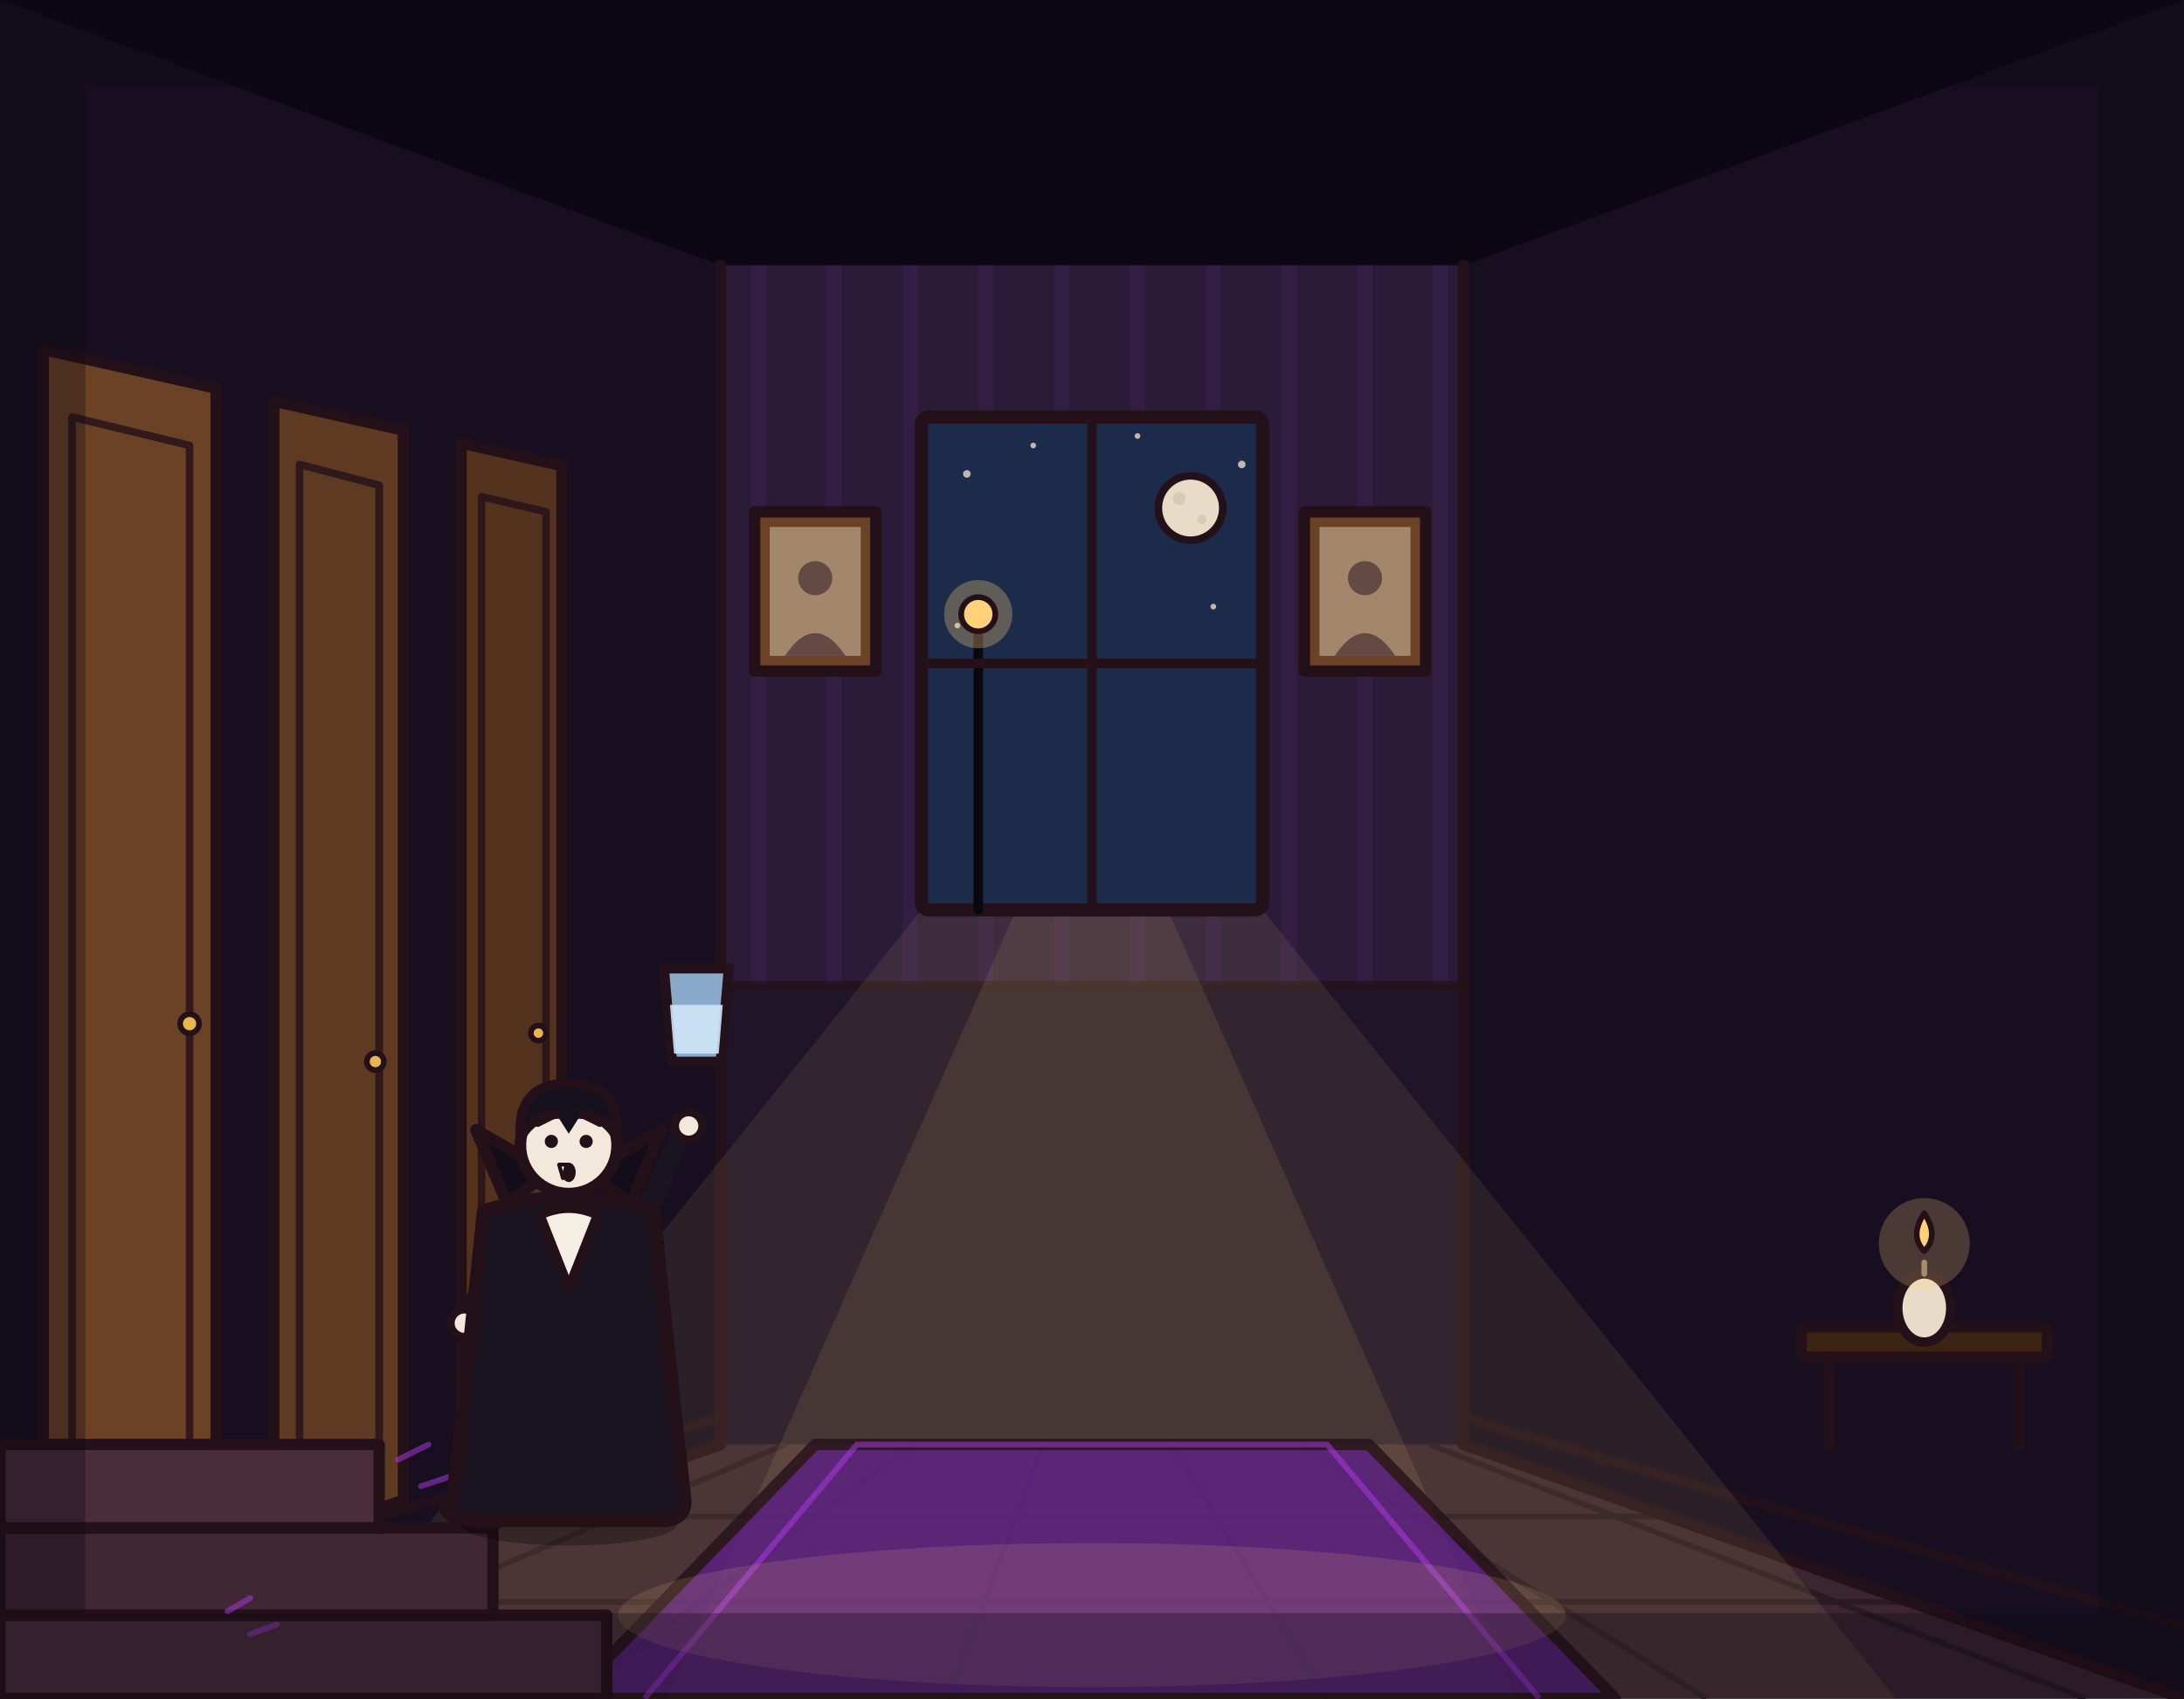
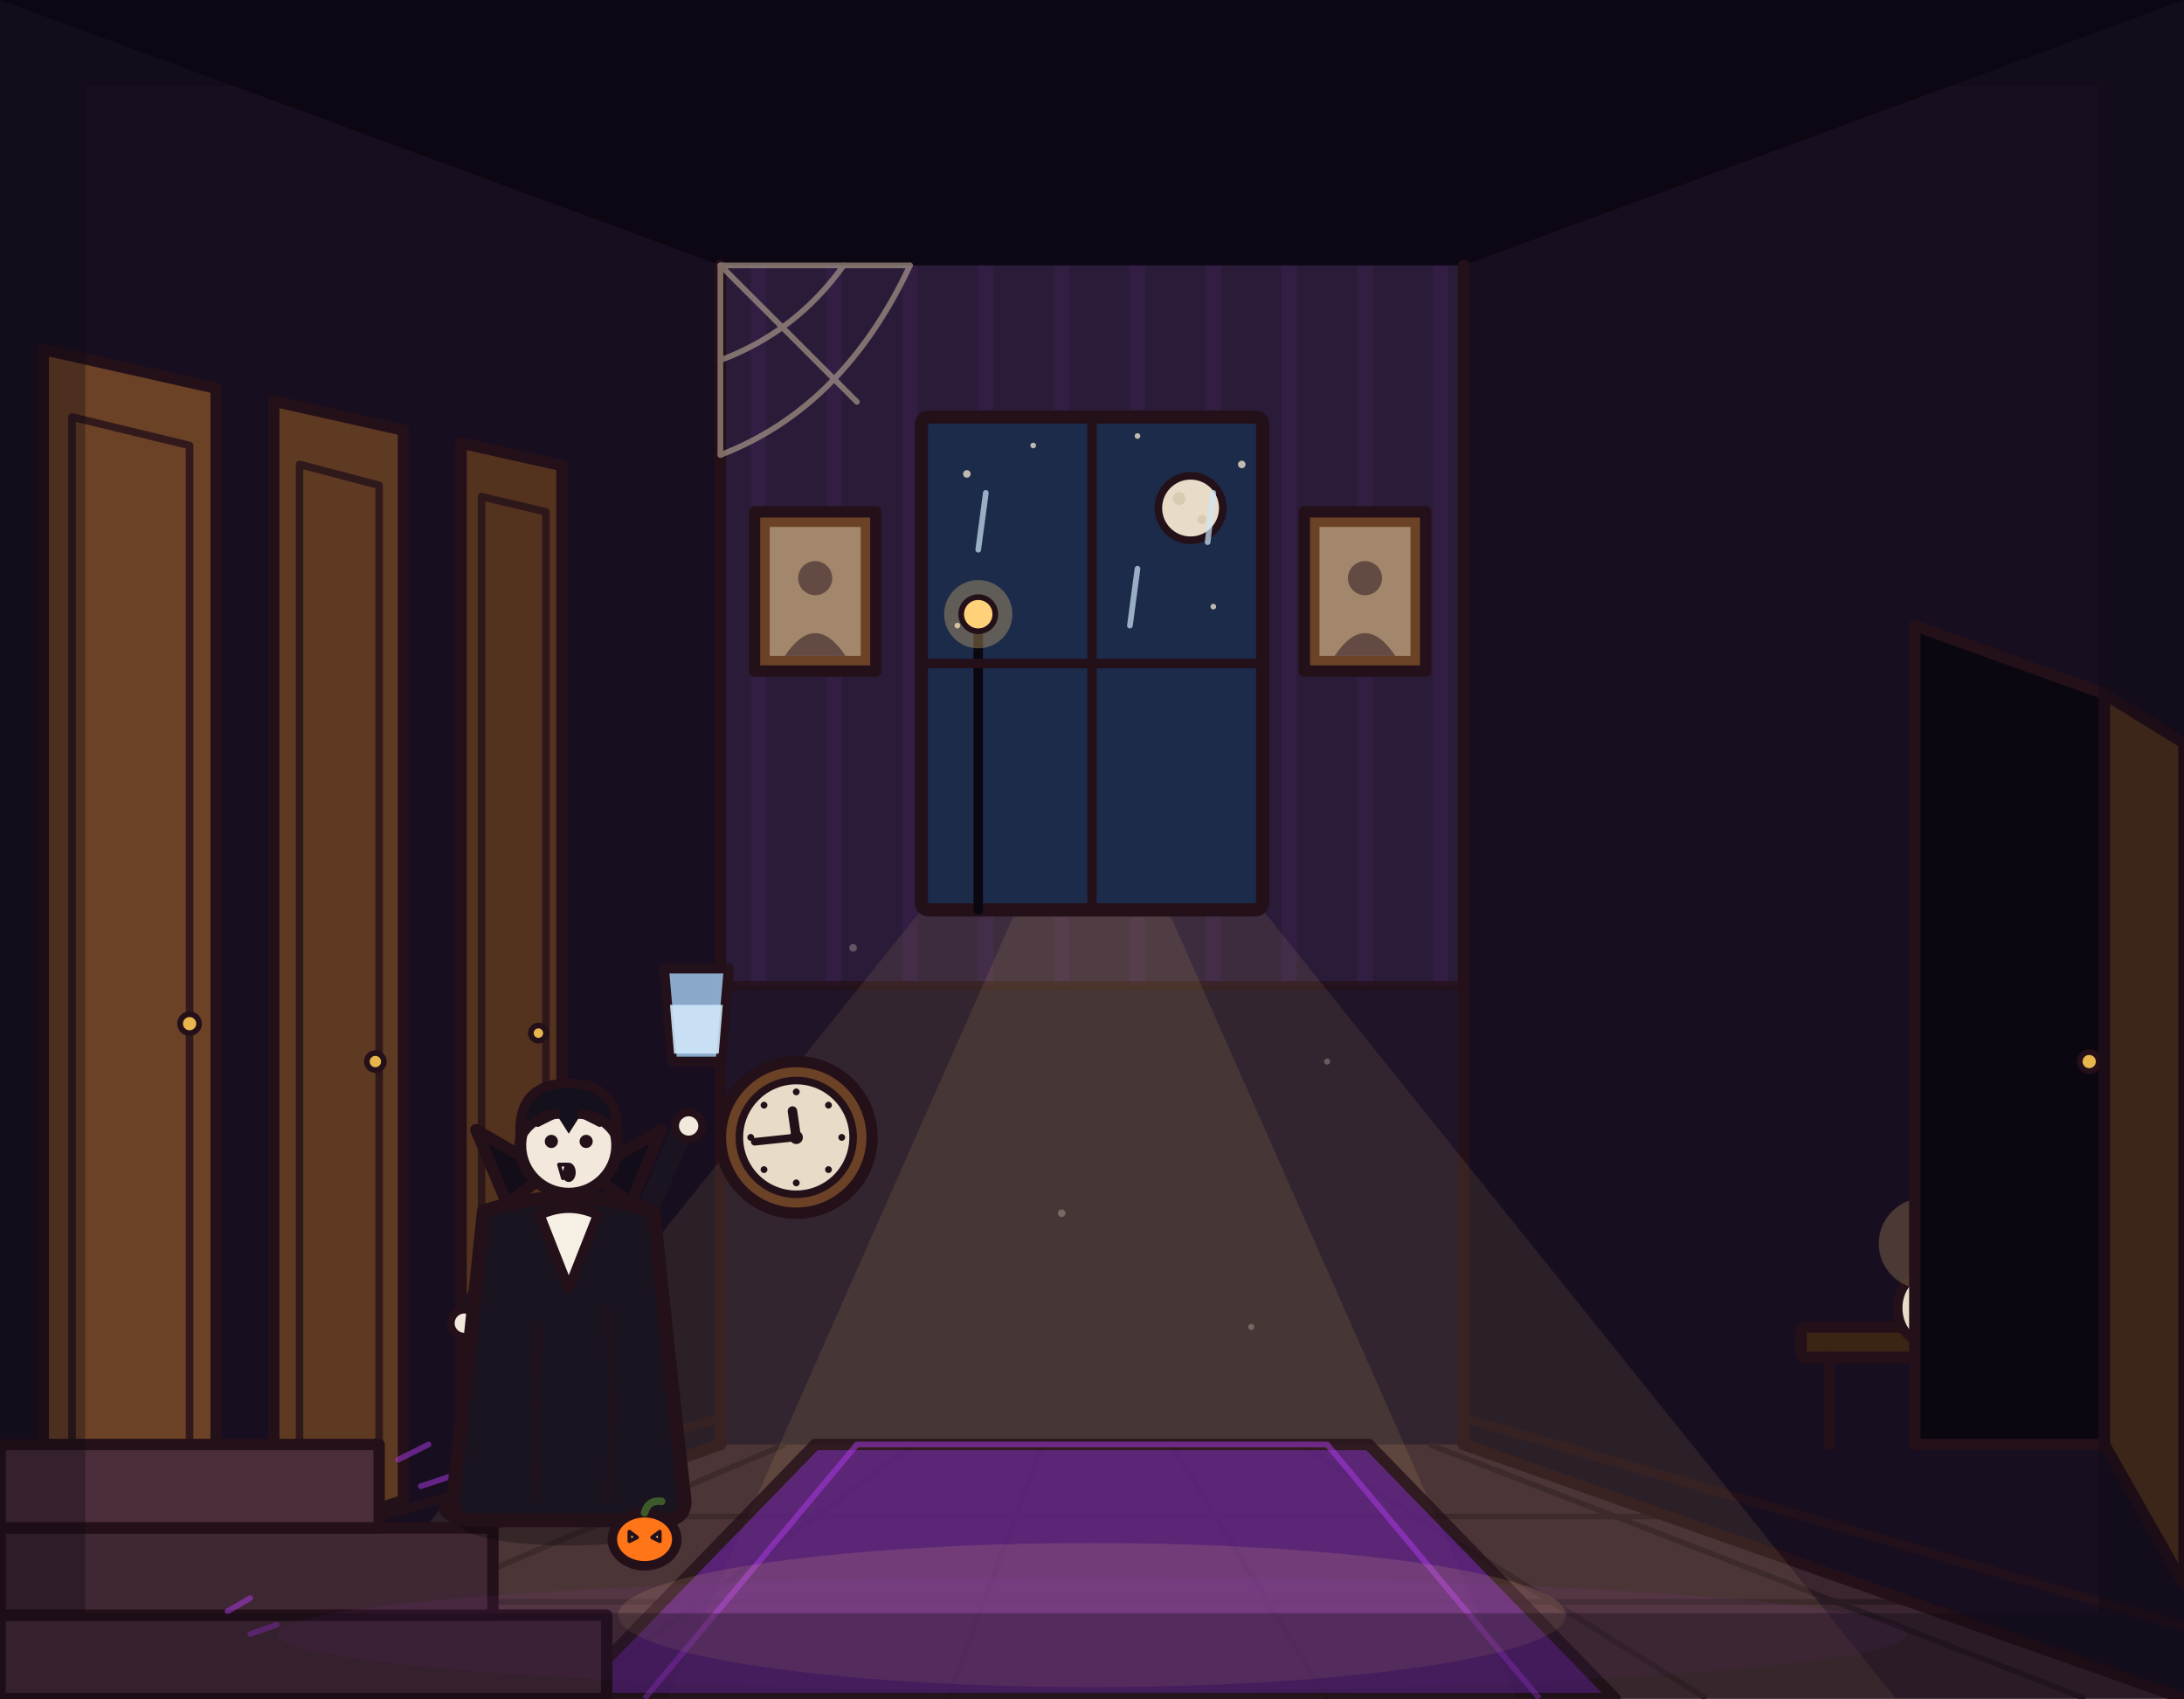
<svg xmlns="http://www.w3.org/2000/svg" viewBox="0 0 1152 896" width="1152" height="896">
  <rect x="0" y="0" width="1152" height="896" fill="#150b1e" />
  <path d="M0 0 L1152 0 L772 140 L380 140 Z" fill="#0d0714" stroke="none" />
  <path d="M0 0 L380 140 L380 762 L0 896 Z" fill="#170e20" stroke="none" />
  <path d="M1152 0 L772 140 L772 762 L1152 896 Z" fill="#170e20" stroke="none" />
  <rect x="380" y="140" width="392" height="622" fill="#2a1c38" stroke="none" />
  <path d="M400 140V762M440 140V762M480 140V762M520 140V762M560 140V762M600 140V762M640 140V762M680 140V762M720 140V762M760 140V762" stroke="#b03aeb" stroke-width="8" opacity=".06" fill="none" />
  <rect x="380" y="520" width="392" height="242" fill="#1f1428" stroke="none" />
  <line x1="380" y1="520" x2="772" y2="520" stroke="#241019" stroke-width="5" stroke-linecap="round" opacity=".8" />
  <path d="M0 896 L380 762 L772 762 L1152 896 Z" fill="#3a2530" stroke="none" />
  <path d="M100 896 L414 762M300 896 L482 762M500 896 L550 762M700 896 L618 762M900 896 L686 762M1100 896 L754 762" stroke="#2a1a24" stroke-width="3" fill="none" />
  <line x1="272" y1="800" x2="880" y2="800" stroke="#2a1a24" stroke-width="3" stroke-linecap="round" />
  <line x1="145" y1="845" x2="1007" y2="845" stroke="#2a1a24" stroke-width="3" stroke-linecap="round" />
  <line x1="380" y1="140" x2="380" y2="762" stroke="#241019" stroke-width="6" stroke-linecap="round" />
  <line x1="772" y1="140" x2="772" y2="762" stroke="#241019" stroke-width="6" stroke-linecap="round" />
  <line x1="0" y1="896" x2="380" y2="762" stroke="#241019" stroke-width="6" stroke-linecap="round" />
  <line x1="1152" y1="896" x2="772" y2="762" stroke="#241019" stroke-width="6" stroke-linecap="round" />
  <line x1="0" y1="858" x2="380" y2="748" stroke="#241019" stroke-width="5" stroke-linecap="round" opacity=".8" />
  <line x1="1152" y1="858" x2="772" y2="748" stroke="#241019" stroke-width="5" stroke-linecap="round" opacity=".8" />
  <path d="M486 480 L666 480 L1000 896 L152 896 Z" fill="#ffd27a" opacity="0.09" stroke="none" />
  <path d="M536 480 L616 480 L800 896 L352 896 Z" fill="#ffd27a" opacity="0.10" stroke="none" />
  <path d="M300 896 L430 762 L722 762 L852 896 Z" fill="#5b1e86" stroke="#241019" stroke-width="6" stroke-linejoin="round" opacity="0.8" />
  <path d="M340 896 L452 762 L700 762 L812 896" fill="none" stroke="#b03aeb" stroke-width="3" opacity=".5" />
  <ellipse cx="576" cy="852" rx="250" ry="38" fill="#ffd27a" opacity="0.13" stroke="none" />
  <rect x="486" y="220" width="180" height="260" rx="4" fill="#1c2b4a" stroke="#241019" stroke-width="7" stroke-linejoin="round" />
  <g fill="#e8dcc8" opacity=".8">
    <circle cx="510" cy="250" r="2" />
    <circle cx="545" cy="235" r="1.5" />
    <circle cx="655" cy="245" r="2" />
    <circle cx="640" cy="320" r="1.5" />
    <circle cx="505" cy="330" r="1.5" />
    <circle cx="600" cy="230" r="1.5" />
  </g>
  <circle cx="628" cy="268" r="17" fill="#e8dcc8" stroke="#241019" stroke-width="4" stroke-linejoin="round" />
  <circle cx="622" cy="263" r="3.4" fill="#d9cbb2" stroke="none" />
  <circle cx="634" cy="274" r="2.4" fill="#d9cbb2" stroke="none" />
  <line x1="516" y1="480" x2="516" y2="334" stroke="#0b0710" stroke-width="5" stroke-linecap="round" />
  <circle cx="516" cy="324" r="18" fill="#ffd27a" opacity="0.3" stroke="none" />
  <circle cx="516" cy="324" r="9" fill="#ffd27a" stroke="#241019" stroke-width="3" stroke-linejoin="round" />
  <line x1="576" y1="220" x2="576" y2="480" stroke="#241019" stroke-width="5" stroke-linecap="round" />
  <line x1="486" y1="350" x2="666" y2="350" stroke="#241019" stroke-width="5" stroke-linecap="round" />
  <rect x="398" y="270" width="64" height="84" fill="#6b4226" stroke="#241019" stroke-width="6" stroke-linejoin="round" />
  <rect x="406" y="278" width="48" height="68" fill="#d9cbb2" opacity="0.5" stroke="none" />
  <circle cx="430" cy="305" r="9" fill="#241019" opacity="0.5" stroke="none" />
  <path d="M414 346 Q430 322 446 346 Z" fill="#241019" opacity="0.5" stroke="none" />
  <rect x="688" y="270" width="64" height="84" fill="#6b4226" stroke="#241019" stroke-width="6" stroke-linejoin="round" />
  <rect x="696" y="278" width="48" height="68" fill="#d9cbb2" opacity="0.5" stroke="none" />
  <circle cx="720" cy="305" r="9" fill="#241019" opacity="0.5" stroke="none" />
  <path d="M704 346 Q720 322 736 346 Z" fill="#241019" opacity="0.5" stroke="none" />
  <path d="M22.8 184.3 L114 204.8 L114 823.4 L22.8 852.8 Z" fill="#6b4226" stroke="#241019" stroke-width="6" stroke-linejoin="round" />
  <path d="M38 220 L100 235 L100 790 L38 815 Z" fill="none" stroke="#241019" stroke-width="4" stroke-linejoin="round" opacity=".8" />
  <circle cx="100" cy="540" r="5" fill="#e8b64c" stroke="#241019" stroke-width="3" stroke-linejoin="round" />
  <path d="M144.4 211.6 L212.8 226.9 L212.8 791.5 L144.4 813.5 Z" fill="#5f3a22" stroke="#241019" stroke-width="6" stroke-linejoin="round" />
  <path d="M158 245 L200 256 L200 760 L158 778 Z" fill="none" stroke="#241019" stroke-width="4" stroke-linejoin="round" opacity=".8" />
  <circle cx="198" cy="560" r="4.5" fill="#e8b64c" stroke="#241019" stroke-width="3" stroke-linejoin="round" />
  <path d="M243.2 233.7 L296.4 245.6 L296.4 764.6 L243.2 781.7 Z" fill="#54331e" stroke="#241019" stroke-width="6" stroke-linejoin="round" />
  <path d="M254 262 L288 270 L288 740 L254 755 Z" fill="none" stroke="#241019" stroke-width="4" stroke-linejoin="round" opacity=".8" />
  <circle cx="284" cy="545" r="4" fill="#e8b64c" stroke="#241019" stroke-width="3" stroke-linejoin="round" />
  <rect x="0" y="852" width="320" height="44" fill="#4a2c3a" stroke="#241019" stroke-width="6" stroke-linejoin="round" />
  <rect x="0" y="806" width="260" height="46" fill="#3f2733" stroke="#241019" stroke-width="6" stroke-linejoin="round" />
  <rect x="0" y="762" width="200" height="44" fill="#4a2c3a" stroke="#241019" stroke-width="6" stroke-linejoin="round" />
  <path d="M120 850 l12 -7 M132 862 l14 -5 M210 770 l16 -8 M222 784 l18 -6" stroke="#b03aeb" stroke-width="3" stroke-linecap="round" opacity=".5" fill="none" />
  <rect x="950" y="700" width="130" height="16" rx="3" fill="#3c2415" stroke="#241019" stroke-width="6" stroke-linejoin="round" />
  <line x1="965" y1="716" x2="965" y2="762" stroke="#241019" stroke-width="6" stroke-linecap="round" />
  <line x1="1065" y1="716" x2="1065" y2="762" stroke="#241019" stroke-width="6" stroke-linecap="round" />
  <ellipse cx="1015" cy="690" rx="14" ry="18" fill="#e8dcc8" stroke="#241019" stroke-width="5" stroke-linejoin="round" />
  <line x1="1015" y1="672" x2="1015" y2="666" stroke="#8a7a64" stroke-width="3" stroke-linecap="round" />
  <circle cx="1015" cy="656" r="24" fill="#ffd27a" opacity="0.22" stroke="none" />
  <path d="M1015 640 Q1023 652 1015 660 Q1007 652 1015 640 Z" fill="#ffd27a" stroke="#241019" stroke-width="3" stroke-linejoin="round" />
  <g transform="translate(300 800) scale(1.02)">
    <ellipse cx="0" cy="4" rx="56" ry="11" fill="#000000" stroke="none" opacity="0.28" />
    <path d="M-12 -62 L-34 -34 L-46 -6" fill="none" stroke="#241a2e" stroke-width="15" stroke-linecap="round" stroke-linejoin="round" />
    <path d="M12 -62 L34 -44 L40 -10" fill="none" stroke="#241a2e" stroke-width="15" stroke-linecap="round" stroke-linejoin="round" />
    <ellipse cx="-50" cy="-4" rx="15" ry="7" fill="#14101c" stroke="#241019" stroke-width="4" stroke-linejoin="round" />
    <ellipse cx="44" cy="-8" rx="15" ry="7" fill="#14101c" stroke="#241019" stroke-width="4" stroke-linejoin="round" />
    <path d="M-30 -148 L-52 -104" fill="none" stroke="#1a1420" stroke-width="11" stroke-linecap="round" />
    <circle cx="-54" cy="-100" r="7" fill="#f2e8dc" stroke="#241019" stroke-width="4" stroke-linejoin="round" />
    <path d="M36 -148 L58 -198" fill="none" stroke="#1a1420" stroke-width="11" stroke-linecap="round" />
    <circle cx="62" cy="-202" r="7" fill="#f2e8dc" stroke="#241019" stroke-width="4" stroke-linejoin="round" />
    <path d="M-44 -158 Q-52 -80 -60 -8 Q-60 2 -48 2 L48 2 Q60 2 60 -8 Q52 -80 44 -158 Q0 -172 -44 -158 Z" fill="#1a1420" stroke="#241019" stroke-width="7" stroke-linejoin="round" stroke-linecap="round" />
    <path d="M-32 -162 L-48 -200 L-10 -178 Z" fill="#120d18" stroke="#241019" stroke-width="6" stroke-linejoin="round" stroke-linecap="round" />
    <path d="M32 -162 L48 -200 L10 -178 Z" fill="#120d18" stroke="#241019" stroke-width="6" stroke-linejoin="round" stroke-linecap="round" />
    <path d="M-15 -156 L0 -118 L15 -156 Q0 -163 -15 -156 Z" fill="#f6efe4" stroke="#241019" stroke-width="5" stroke-linejoin="round" stroke-linecap="round" />
    <circle cx="0" cy="-192" r="25" fill="#f2e8dc" stroke="#241019" stroke-width="6" stroke-linejoin="round" />
    <path d="M-25 -196 Q-27 -224 0 -224 Q27 -224 25 -196 Q17 -210 0 -208 Q-17 -210 -25 -196 Z" fill="#14101c" stroke="#241019" stroke-width="5" stroke-linejoin="round" stroke-linecap="round" />
    <path d="M-7 -209 L0 -198 L7 -209 Q0 -213 -7 -209 Z" fill="#14101c" stroke="none" />
    <path d="M-16 -203 L-6 -208" fill="none" stroke="#241019" stroke-width="3" stroke-linecap="round" />
    <path d="M6 -208 L16 -203" fill="none" stroke="#241019" stroke-width="3" stroke-linecap="round" />
    <circle cx="-9" cy="-194" r="3.4" fill="#241019" stroke="none" />
    <circle cx="9" cy="-194" r="3.4" fill="#241019" stroke="none" />
    <ellipse cx="0" cy="-178" rx="3.6" ry="5" fill="#241019" stroke="none" />
    <path d="M-5 -182 L-1 -182 L-3 -175 Z" fill="#ffffff" stroke="#241019" stroke-width="2" stroke-linejoin="round" />
    <g transform="translate(66 -252) scale(1.05)">
      <path d="M-16 -30 L16 -30 L12 16 L-12 16 Z" fill="#9fc4e8" stroke="#241019" stroke-width="5" stroke-linejoin="round" opacity="0.85" />
      <path d="M-13 -12 L13 -12 L11 12 L-11 12 Z" fill="#cfe6f8" stroke="none" opacity="0.9" />
    </g>
  </g>
+   <path d="M1010 330 L1110 366 L1110 762 L1010 762 Z" fill="#0b0710" stroke="#241019" stroke-width="6" stroke-linejoin="round" stroke-linecap="round" />
+   <path d="M1110 366 L1152 392 L1152 836 L1110 762 Z" fill="#54331e" stroke="#241019" stroke-width="6" stroke-linejoin="round" stroke-linecap="round" />
+   <circle cx="1102" cy="560" r="5" fill="#e8b64c" stroke="#241019" stroke-width="3" stroke-linecap="round" />
+   <g stroke="#cfe6f8" stroke-width="3" stroke-linecap="round" opacity=".7">
+     <line x1="520" y1="260" x2="516" y2="290" />
+     <line x1="600" y1="300" x2="596" y2="330" />
+     <line x1="640" y1="260" x2="637" y2="286" />
+   </g>
+   <g transform="translate(420 600)">
+     <circle r="40" fill="#6b4226" stroke="#241019" stroke-width="6" stroke-linejoin="round" stroke-linecap="round" />
+     <circle r="30" fill="#e8dcc8" stroke="#241019" stroke-width="4" stroke-linejoin="round" stroke-linecap="round" />
+     <g fill="#241019">
+       <circle cx="0" cy="-24" r="1.8" />
+       <circle cx="24" cy="0" r="1.8" />
+       <circle cx="0" cy="24" r="1.8" />
+       <circle cx="-24" cy="0" r="1.8" />
+       <circle cx="17" cy="-17" r="1.8" />
+       <circle cx="17" cy="17" r="1.8" />
+       <circle cx="-17" cy="17" r="1.8" />
+       <circle cx="-17" cy="-17" r="1.8" />
+     </g>
+     <line x1="0" y1="0" x2="-21.9" y2="2.3" stroke="#241019" stroke-width="4" stroke-linecap="round" />
+     <line x1="0" y1="0" x2="-2" y2="-13.9" stroke="#241019" stroke-width="5" stroke-linecap="round" />
+     <circle r="3.5" fill="#241019" stroke="none" />
+   </g>
+   <ellipse cx="340" cy="812" rx="17" ry="14" fill="#ff7518" stroke="#241019" stroke-width="5" stroke-linejoin="round" stroke-linecap="round" />
+   <path d="M340 798q2-7 9-6" fill="none" stroke="#3c5a2a" stroke-width="4" stroke-linecap="round" />
+   <path d="M332 808l4 3-4 2Z" fill="#ffd27a" stroke="#241019" stroke-width="2" stroke-linejoin="round" stroke-linecap="round" />
+   <path d="M348 808l-4 3 4 2Z" fill="#ffd27a" stroke="#241019" stroke-width="2" stroke-linejoin="round" stroke-linecap="round" />
+   <g stroke="#c9b89e" stroke-width="3" opacity=".55" fill="none" stroke-linecap="round">
+     <line x1="380" y1="140" x2="380" y2="240" />
+     <line x1="380" y1="140" x2="480" y2="140" />
+     <line x1="380" y1="140" x2="452" y2="212" />
+     <path d="M380 190 Q420 175 445 140" />
+     <path d="M380 240 Q445 215 480 140" />
+   </g>
+   <path d="M285 700 Q280 750 284 790" fill="none" stroke="#241019" stroke-width="3" opacity=".5" stroke-linecap="round" />
+   <path d="M320 690 Q326 745 320 792" fill="none" stroke="#241019" stroke-width="3" opacity=".5" stroke-linecap="round" />
+   <ellipse cx="576" cy="862" rx="430" ry="30" fill="#b03aeb" opacity=".07" stroke="none" />
+   <g fill="#e8dcc8" opacity=".3">
+     <circle cx="450" cy="500" r="2" />
+     <circle cx="700" cy="560" r="1.6" />
+     <circle cx="560" cy="640" r="2" />
+     <circle cx="660" cy="700" r="1.6" />
+   </g>
  <rect x="0" y="0" width="1152" height="896" fill="none" stroke="#0b0710" stroke-width="90" opacity="0.32" />
</svg>
